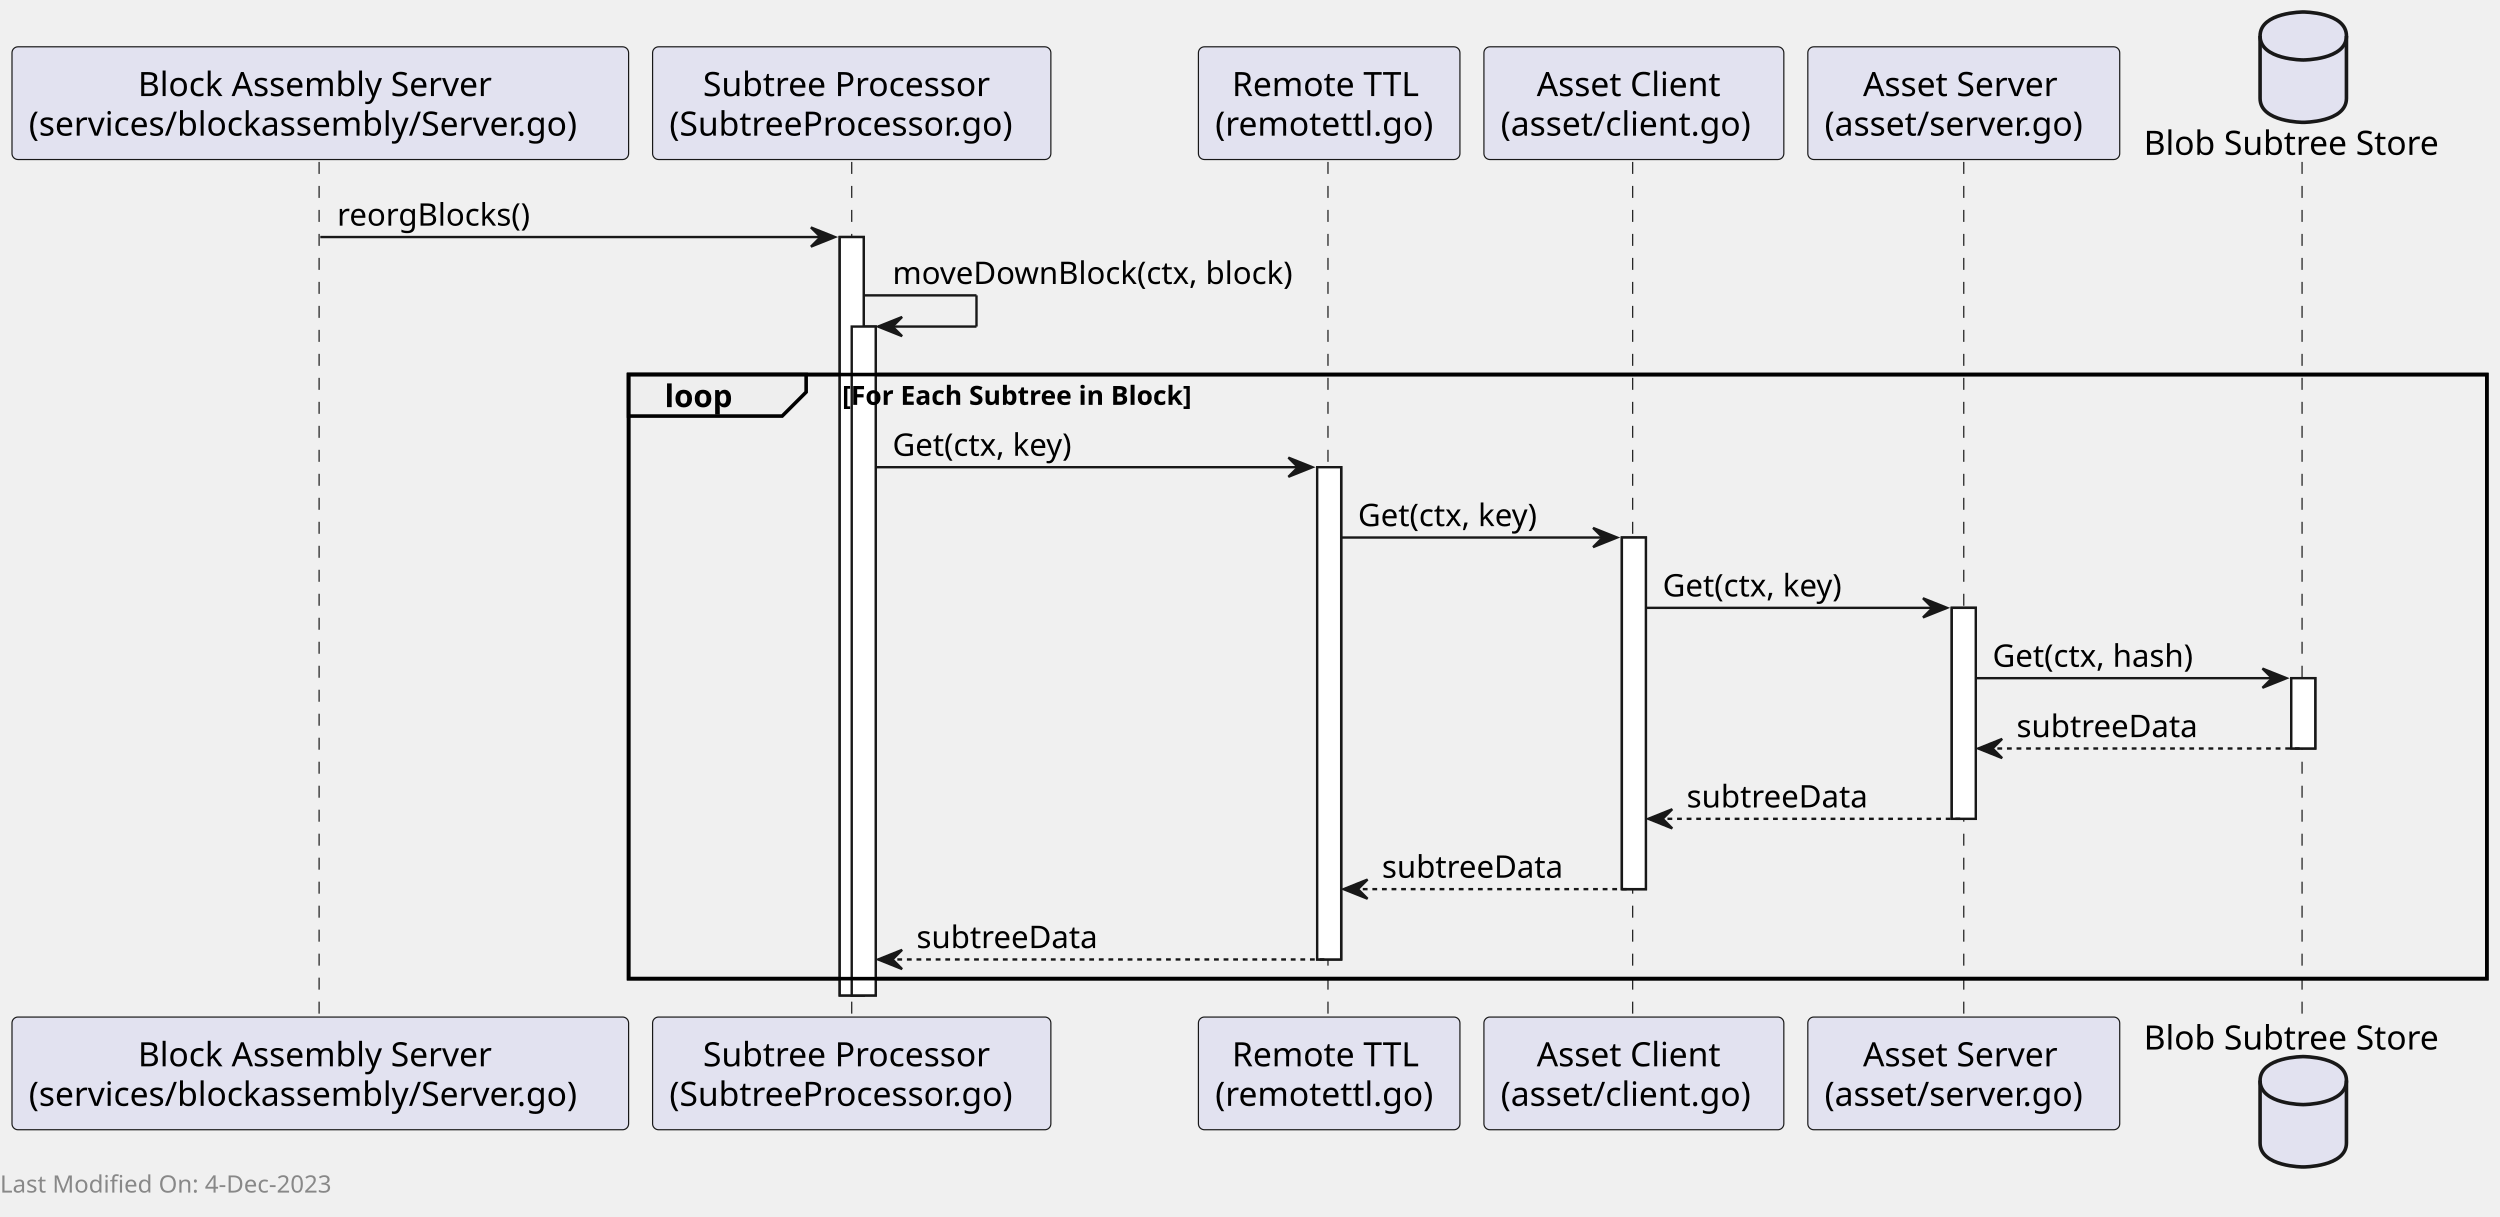
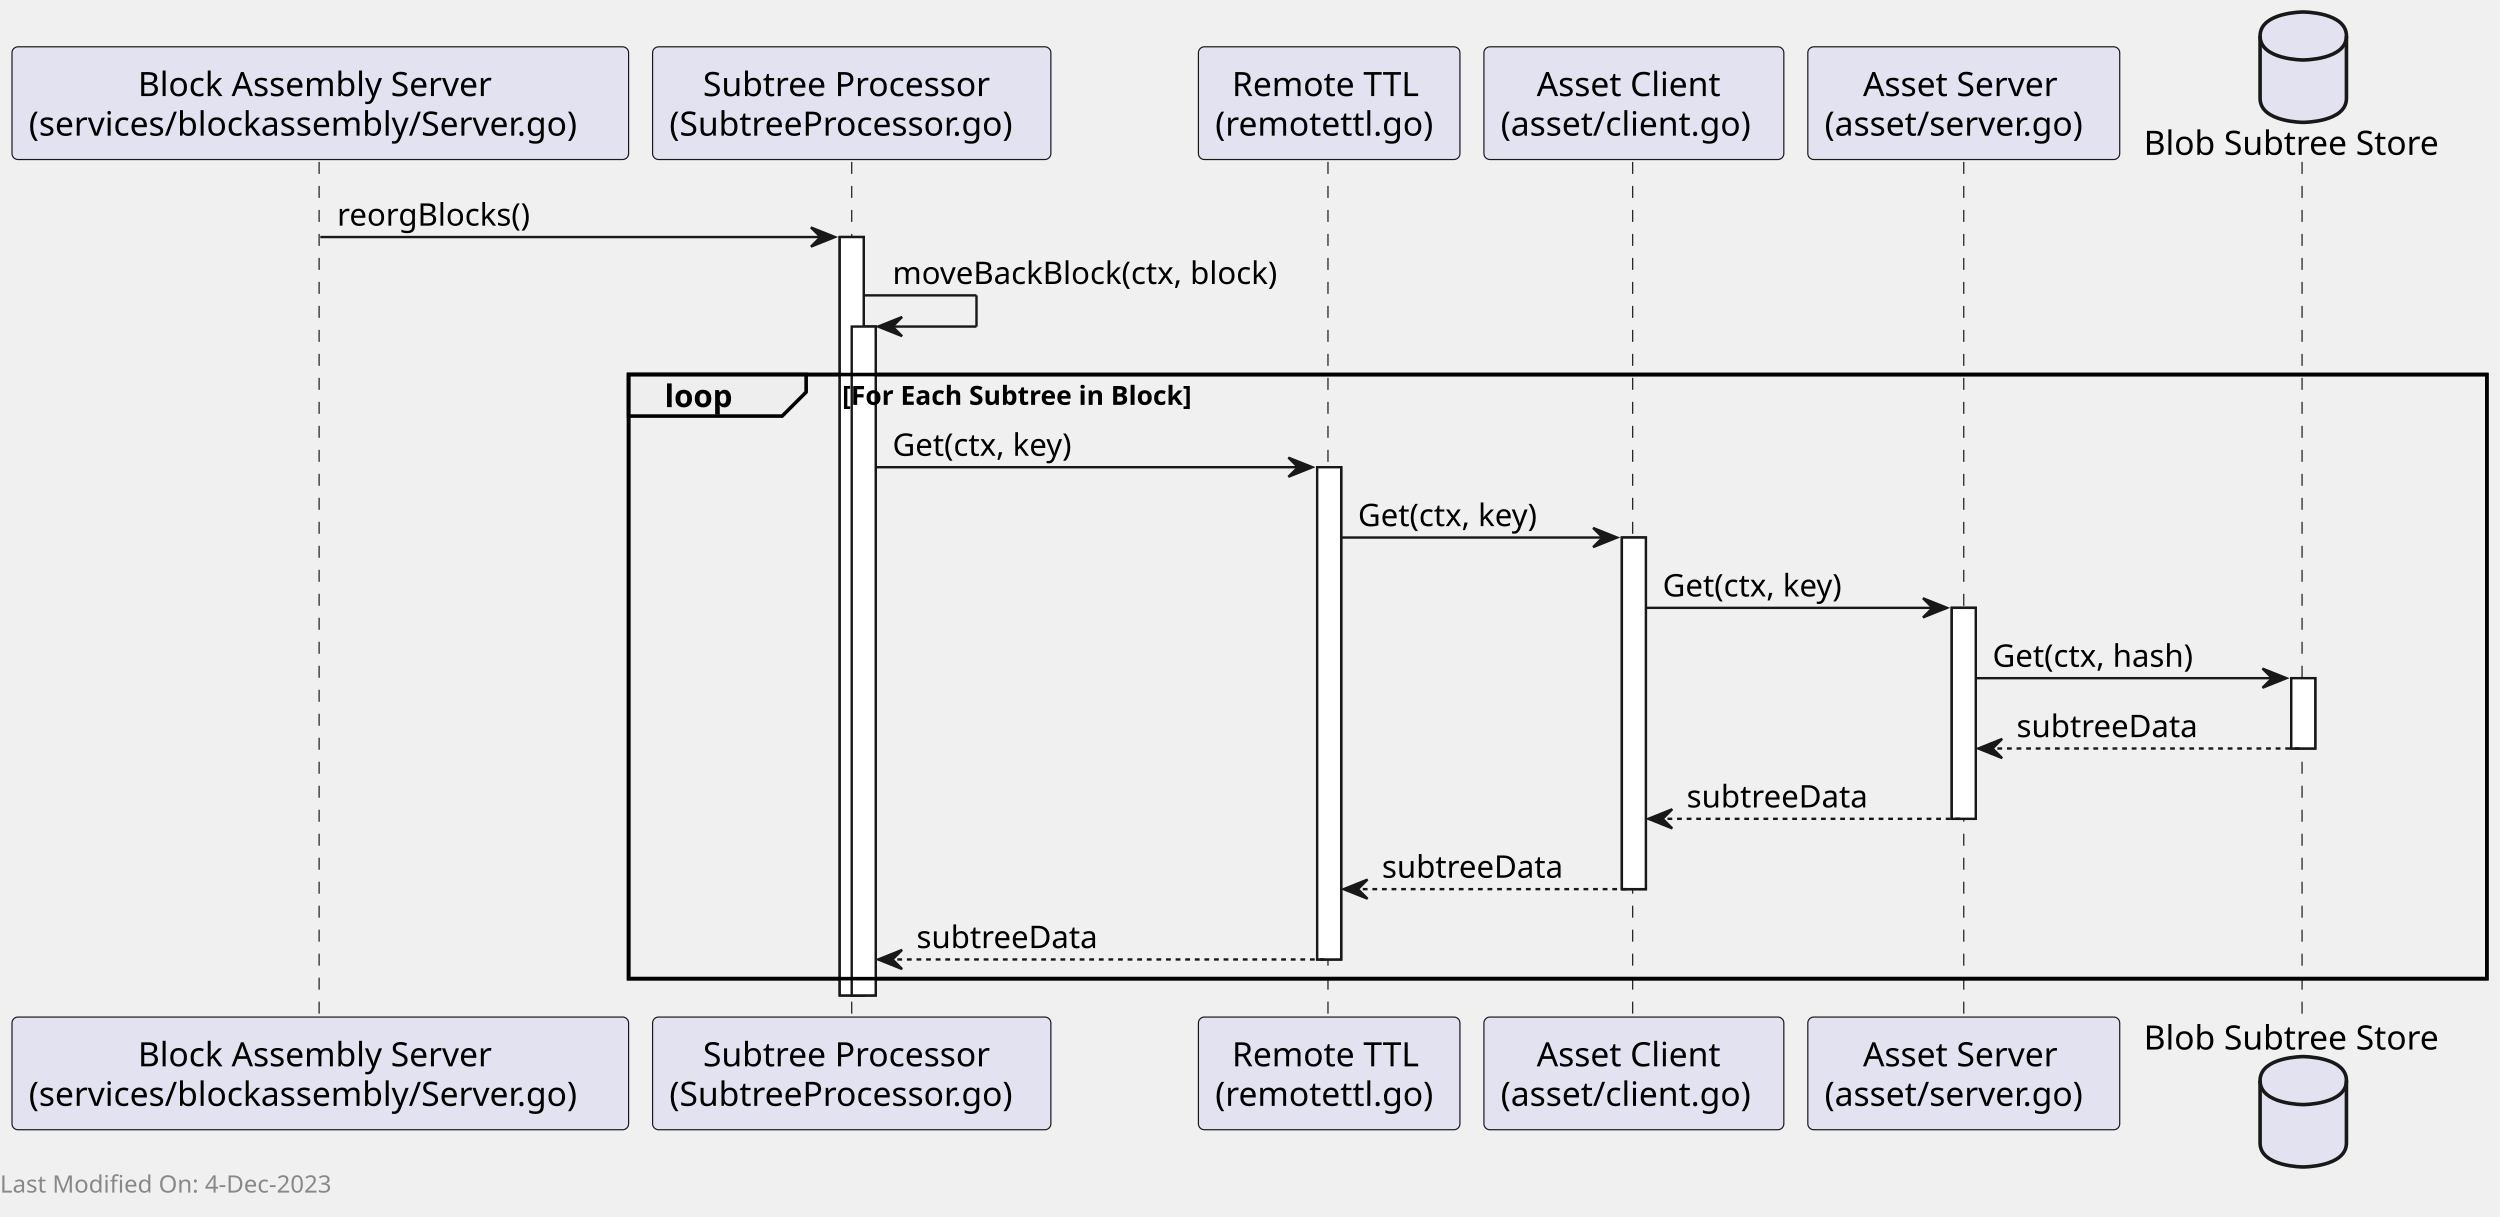
<svg xmlns="http://www.w3.org/2000/svg" contentStyleType="text/css" height="507" preserveAspectRatio="none" viewBox="0 0 1042 507" width="1042" zoomAndPan="magnify">
  <g fill="#fff">
    <path d="m350 98.799h10v316.106h-10z" stroke="#181818" />
    <path d="m355 136.109h10v278.795h-10z" stroke="#181818" />
    <path d="m549 194.731h10v205.174h-10z" stroke="#181818" />
    <path d="m676 224.041h10v146.553h-10z" stroke="#181818" />
    <path d="m813.5 253.352h10v87.932h-10z" stroke="#181818" />
    <path d="m955 282.662h10v29.311h-10z" stroke="#181818" />
  </g>
  <path d="m262 156.109h774.5v251.795h-774.5z" fill="none" stroke="#000" stroke-width="1.5" />
  <g stroke="#181818" stroke-width=".5">
    <g stroke-dasharray="5 5">
      <path d="m133 67.488v357.416" />
      <path d="m355 67.488v357.416" />
      <path d="m553.5 67.488v357.416" />
      <path d="m680.5 67.488v357.416" />
      <path d="m818.5 67.488v357.416" />
      <path d="m959.5 67.488v357.416" />
    </g>
    <rect fill="#e2e2f0" height="46.977" rx="2.5" width="257" x="5" y="19.512" />
  </g>
  <text font-family="sans-serif" font-size="14" lengthAdjust="spacing" textLength="152" x="57.5" y="40.047">Block Assembly Server</text>
  <text font-family="sans-serif" font-size="14" lengthAdjust="spacing" textLength="243" x="12" y="56.535">(services/blockassembly/Server.go)</text>
  <rect fill="#e2e2f0" height="46.977" rx="2.5" stroke="#181818" stroke-width=".5" width="257" x="5" y="423.904" />
  <text font-family="sans-serif" font-size="14" lengthAdjust="spacing" textLength="152" x="57.5" y="444.44">Block Assembly Server</text>
  <text font-family="sans-serif" font-size="14" lengthAdjust="spacing" textLength="243" x="12" y="460.928">(services/blockassembly/Server.go)</text>
  <rect fill="#e2e2f0" height="46.977" rx="2.5" stroke="#181818" stroke-width=".5" width="166" x="272" y="19.512" />
  <text font-family="sans-serif" font-size="14" lengthAdjust="spacing" textLength="124" x="293" y="40.047">Subtree Processor</text>
  <text font-family="sans-serif" font-size="14" lengthAdjust="spacing" textLength="152" x="279" y="56.535">(SubtreeProcessor.go)</text>
  <rect fill="#e2e2f0" height="46.977" rx="2.5" stroke="#181818" stroke-width=".5" width="166" x="272" y="423.904" />
  <text font-family="sans-serif" font-size="14" lengthAdjust="spacing" textLength="124" x="293" y="444.44">Subtree Processor</text>
  <text font-family="sans-serif" font-size="14" lengthAdjust="spacing" textLength="152" x="279" y="460.928">(SubtreeProcessor.go)</text>
  <rect fill="#e2e2f0" height="46.977" rx="2.5" stroke="#181818" stroke-width=".5" width="109" x="499.5" y="19.512" />
  <text font-family="sans-serif" font-size="14" lengthAdjust="spacing" textLength="81" x="513.5" y="40.047">Remote TTL</text>
  <text font-family="sans-serif" font-size="14" lengthAdjust="spacing" textLength="95" x="506.5" y="56.535">(remotettl.go)</text>
  <rect fill="#e2e2f0" height="46.977" rx="2.5" stroke="#181818" stroke-width=".5" width="109" x="499.5" y="423.904" />
  <text font-family="sans-serif" font-size="14" lengthAdjust="spacing" textLength="81" x="513.5" y="444.44">Remote TTL</text>
  <text font-family="sans-serif" font-size="14" lengthAdjust="spacing" textLength="95" x="506.5" y="460.928">(remotettl.go)</text>
  <rect fill="#e2e2f0" height="46.977" rx="2.5" stroke="#181818" stroke-width=".5" width="125" x="618.5" y="19.512" />
  <text font-family="sans-serif" font-size="14" lengthAdjust="spacing" textLength="81" x="640.5" y="40.047">Asset Client</text>
  <text font-family="sans-serif" font-size="14" lengthAdjust="spacing" textLength="111" x="625.5" y="56.535">(asset/client.go)</text>
  <rect fill="#e2e2f0" height="46.977" rx="2.5" stroke="#181818" stroke-width=".5" width="125" x="618.5" y="423.904" />
  <text font-family="sans-serif" font-size="14" lengthAdjust="spacing" textLength="81" x="640.5" y="444.44">Asset Client</text>
  <text font-family="sans-serif" font-size="14" lengthAdjust="spacing" textLength="111" x="625.5" y="460.928">(asset/client.go)</text>
  <rect fill="#e2e2f0" height="46.977" rx="2.5" stroke="#181818" stroke-width=".5" width="130" x="753.5" y="19.512" />
  <text font-family="sans-serif" font-size="14" lengthAdjust="spacing" textLength="84" x="776.5" y="40.047">Asset Server</text>
  <text font-family="sans-serif" font-size="14" lengthAdjust="spacing" textLength="116" x="760.5" y="56.535">(asset/server.go)</text>
  <rect fill="#e2e2f0" height="46.977" rx="2.5" stroke="#181818" stroke-width=".5" width="130" x="753.5" y="423.904" />
  <text font-family="sans-serif" font-size="14" lengthAdjust="spacing" textLength="84" x="776.5" y="444.44">Asset Server</text>
  <text font-family="sans-serif" font-size="14" lengthAdjust="spacing" textLength="116" x="760.5" y="460.928">(asset/server.go)</text>
  <text font-family="sans-serif" font-size="14" lengthAdjust="spacing" textLength="127" x="893.5" y="64.535">Blob Subtree Store</text>
  <path d="m942 15c0-10 18-10 18-10s18 0 18 10v26c0 10-18 10-18 10s-18 0-18-10z" fill="#e2e2f0" stroke="#181818" stroke-width="1.5" />
  <path d="m942 15c0 10 18 10 18 10s18 0 18-10" fill="none" stroke="#181818" stroke-width="1.5" />
  <text font-family="sans-serif" font-size="14" lengthAdjust="spacing" textLength="127" x="893.5" y="437.44">Blob Subtree Store</text>
  <g stroke="#181818">
    <path d="m942 450.393c0-10 18-10 18-10s18 0 18 10v26c0 10-18 10-18 10s-18 0-18-10z" fill="#e2e2f0" stroke-width="1.5" />
    <path d="m942 450.393c0 10 18 10 18 10s18 0 18-10" fill="none" stroke-width="1.5" />
    <g fill="#fff">
      <path d="m350 98.799h10v316.106h-10z" />
      <path d="m355 136.109h10v278.795h-10z" />
      <path d="m549 194.731h10v205.174h-10z" />
      <path d="m676 224.041h10v146.553h-10z" />
      <path d="m813.5 253.352h10v87.932h-10z" />
      <path d="m955 282.662h10v29.311h-10z" />
    </g>
    <path d="m338 94.799 10 4-10 4 4-4z" fill="#181818" />
    <path d="m133.5 98.799h210.5" />
  </g>
  <text font-family="sans-serif" font-size="13" lengthAdjust="spacing" textLength="82" x="140.5" y="94.057">reorgBlocks()</text>
  <path d="m360 123.109h47" stroke="#181818" />
  <path d="m407 123.109v13" stroke="#181818" />
  <path d="m366 136.109h41" stroke="#181818" />
  <path d="m376 132.109-10 4 10 4-4-4z" fill="#181818" stroke="#181818" />
-   <text font-family="sans-serif" font-size="13" lengthAdjust="spacing" textLength="175" x="372" y="118.367">moveDownBlock(ctx, block)</text>
+   <text font-family="sans-serif" font-size="13" lengthAdjust="spacing" textLength="175" x="372" y="118.367">moveBackBlock(ctx, block)</text>
  <path d="m262 156.109h74v7.311l-10 10h-64z" fill="#eee" stroke="#000" stroke-width="1.5" />
  <path d="m262 156.109h774.5v251.795h-774.5z" fill="none" stroke="#000" stroke-width="1.5" />
  <text font-family="sans-serif" font-size="13" font-weight="bold" lengthAdjust="spacing" textLength="29" x="277" y="169.678">loop</text>
  <text font-family="sans-serif" font-size="11" font-weight="bold" lengthAdjust="spacing" textLength="151" x="351" y="168.744">[For Each Subtree in Block]</text>
  <path d="m537 190.731 10 4-10 4 4-4z" fill="#181818" stroke="#181818" />
  <path d="m365 194.731h178" stroke="#181818" />
  <text font-family="sans-serif" font-size="13" lengthAdjust="spacing" textLength="79" x="372" y="189.988">Get(ctx, key)</text>
  <path d="m664 220.041 10 4-10 4 4-4z" fill="#181818" stroke="#181818" />
  <path d="m559 224.041h111" stroke="#181818" />
  <text font-family="sans-serif" font-size="13" lengthAdjust="spacing" textLength="79" x="566" y="219.299">Get(ctx, key)</text>
  <path d="m801.5 249.352 10 4-10 4 4-4z" fill="#181818" stroke="#181818" />
  <path d="m686 253.352h121.5" stroke="#181818" />
  <text font-family="sans-serif" font-size="13" lengthAdjust="spacing" textLength="79" x="693" y="248.609">Get(ctx, key)</text>
  <path d="m943 278.662 10 4-10 4 4-4z" fill="#181818" stroke="#181818" />
  <path d="m823.5 282.662h125.5" stroke="#181818" />
  <text font-family="sans-serif" font-size="13" lengthAdjust="spacing" textLength="87" x="830.5" y="277.92">Get(ctx, hash)</text>
  <path d="m834.5 307.973-10 4 10 4-4-4z" fill="#181818" stroke="#181818" />
  <path d="m828.5 311.973h130.5" stroke="#181818" stroke-dasharray="2 2" />
  <text font-family="sans-serif" font-size="13" lengthAdjust="spacing" textLength="76" x="840.5" y="307.231">subtreeData</text>
  <path d="m697 337.283-10 4 10 4-4-4z" fill="#181818" stroke="#181818" />
  <path d="m691 341.283h126.5" stroke="#181818" stroke-dasharray="2 2" />
  <text font-family="sans-serif" font-size="13" lengthAdjust="spacing" textLength="76" x="703" y="336.541">subtreeData</text>
  <path d="m570 366.594-10 4 10 4-4-4z" fill="#181818" stroke="#181818" />
  <path d="m564 370.594h116" stroke="#181818" stroke-dasharray="2 2" />
  <text font-family="sans-serif" font-size="13" lengthAdjust="spacing" textLength="76" x="576" y="365.852">subtreeData</text>
  <path d="m376 395.904-10 4 10 4-4-4z" fill="#181818" stroke="#181818" />
  <path d="m370 399.904h183" stroke="#181818" stroke-dasharray="2 2" />
  <text font-family="sans-serif" font-size="13" lengthAdjust="spacing" textLength="76" x="382" y="395.162">subtreeData</text>
  <text fill="#888" font-family="sans-serif" font-size="10" lengthAdjust="spacing" textLength="149" y="497.06">Last Modified On: 4-Dec-2023</text>
</svg>
